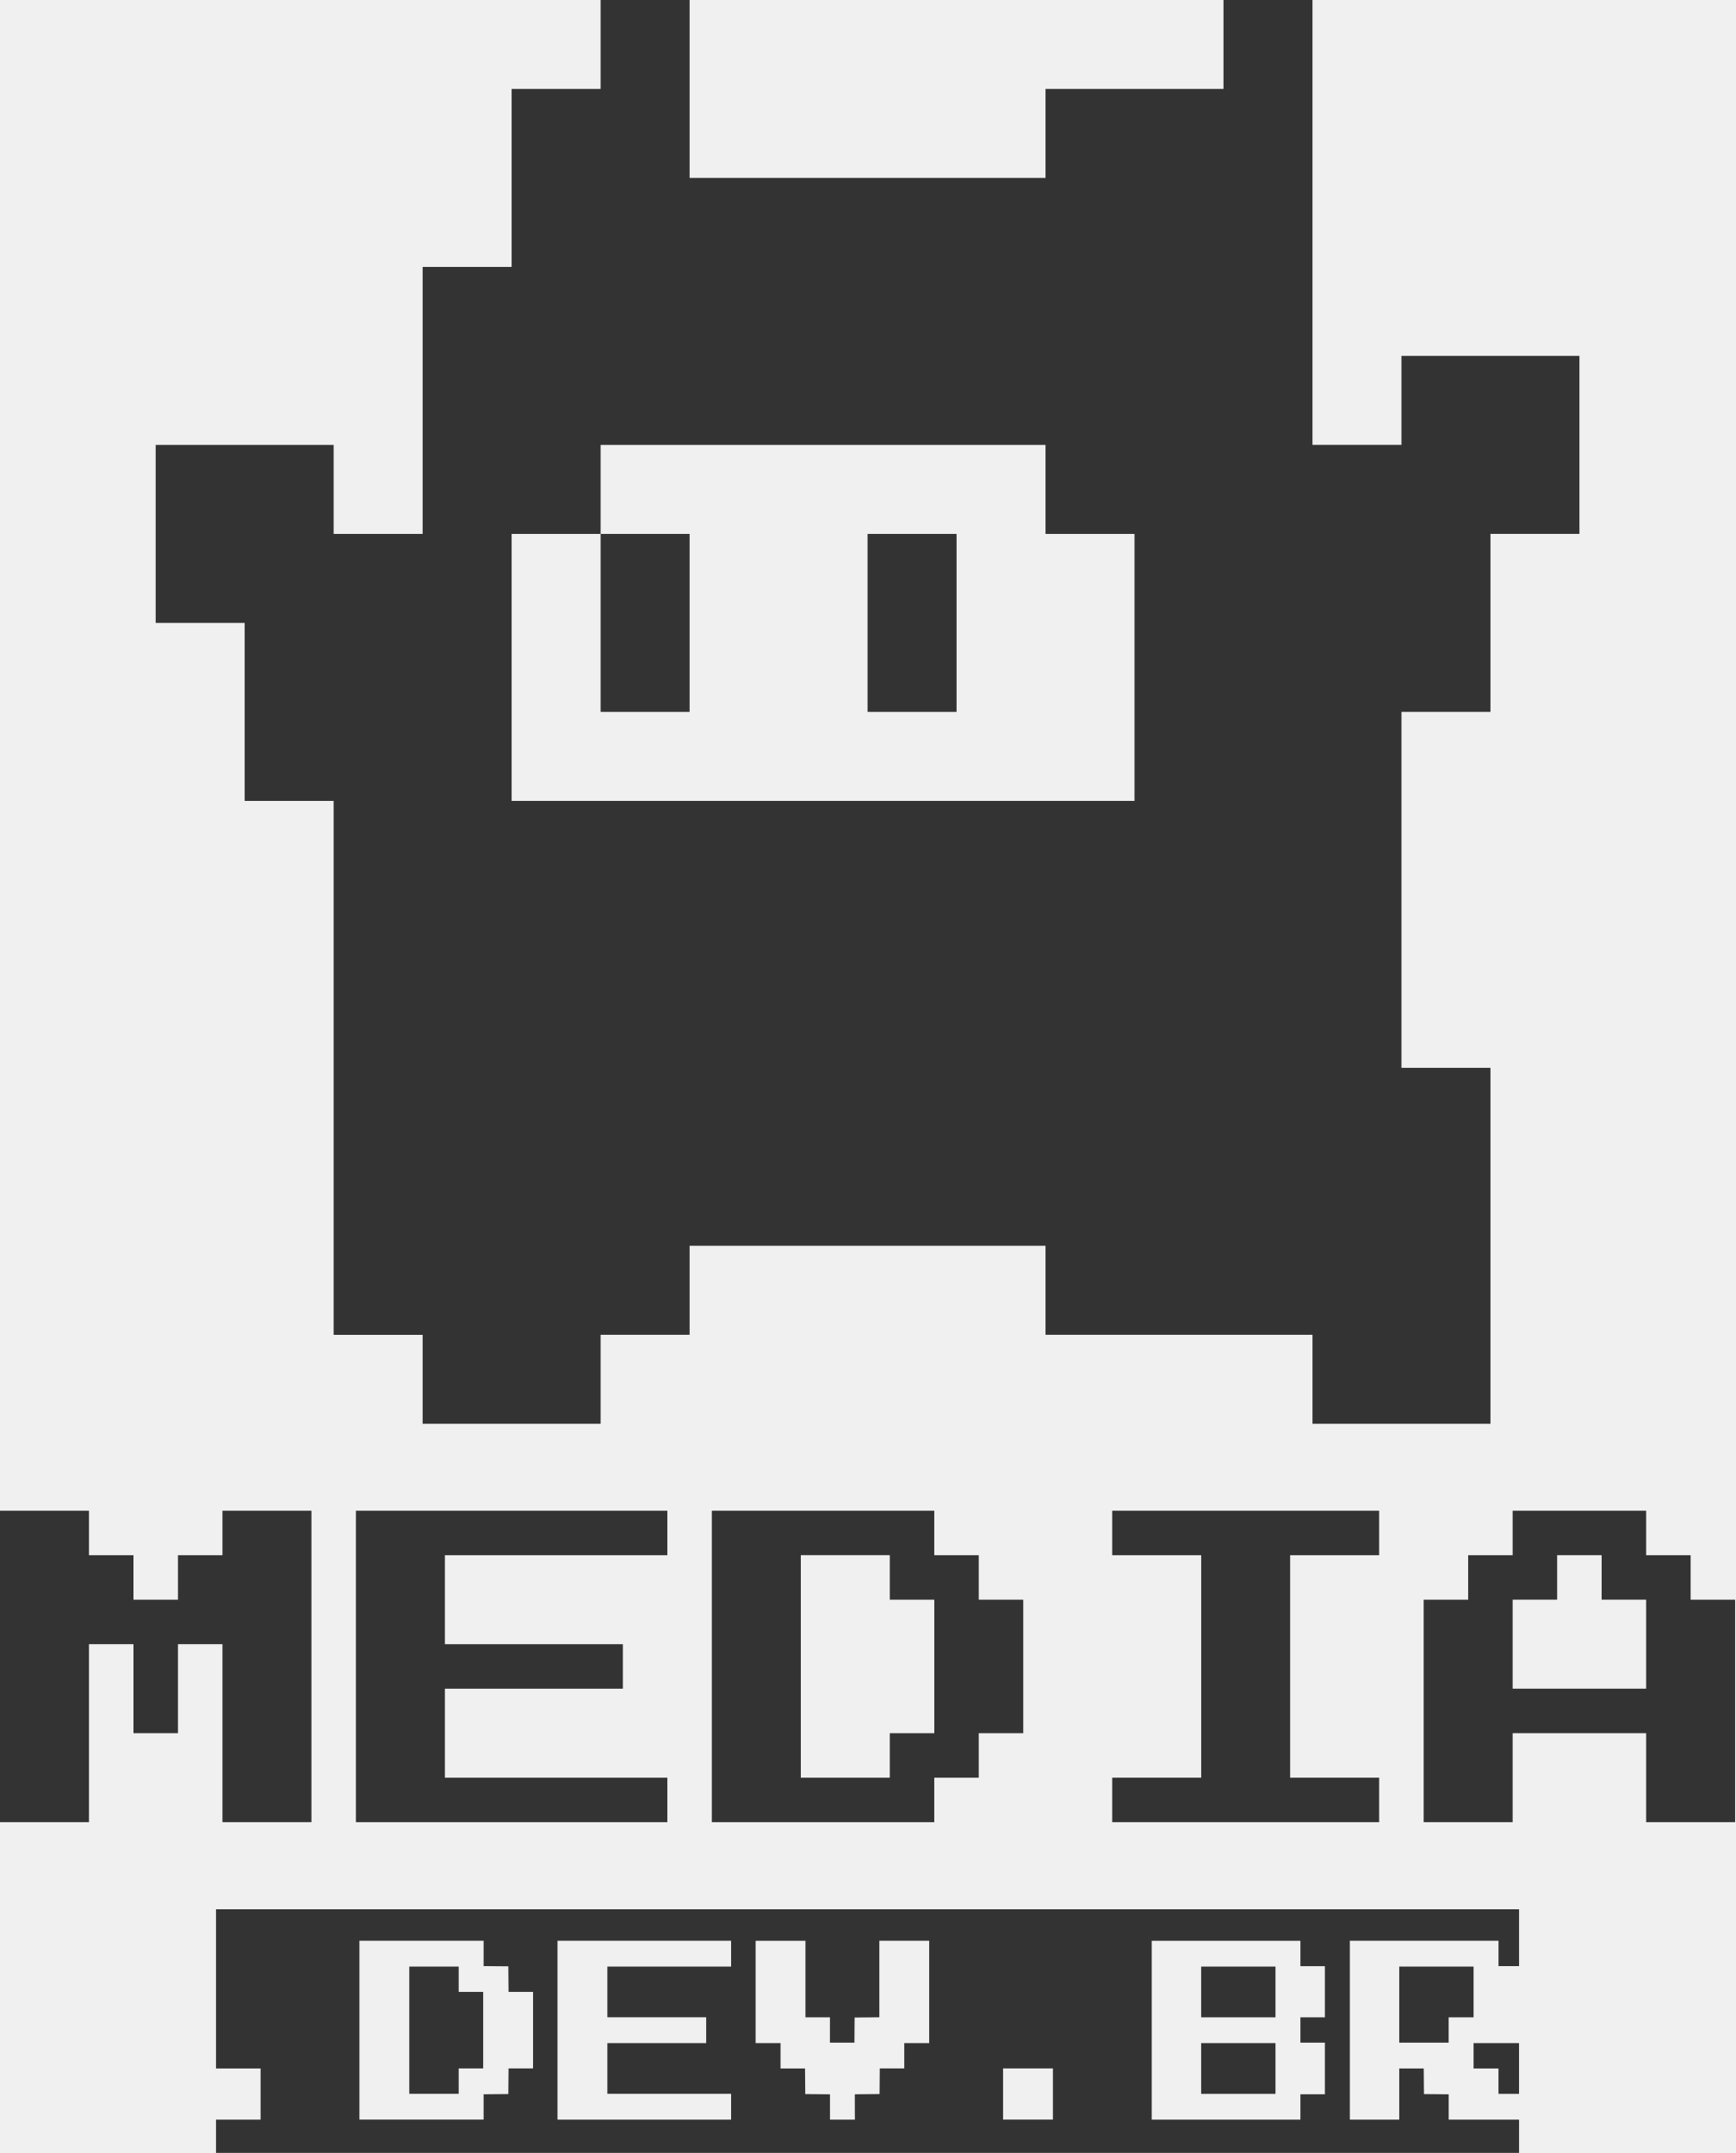
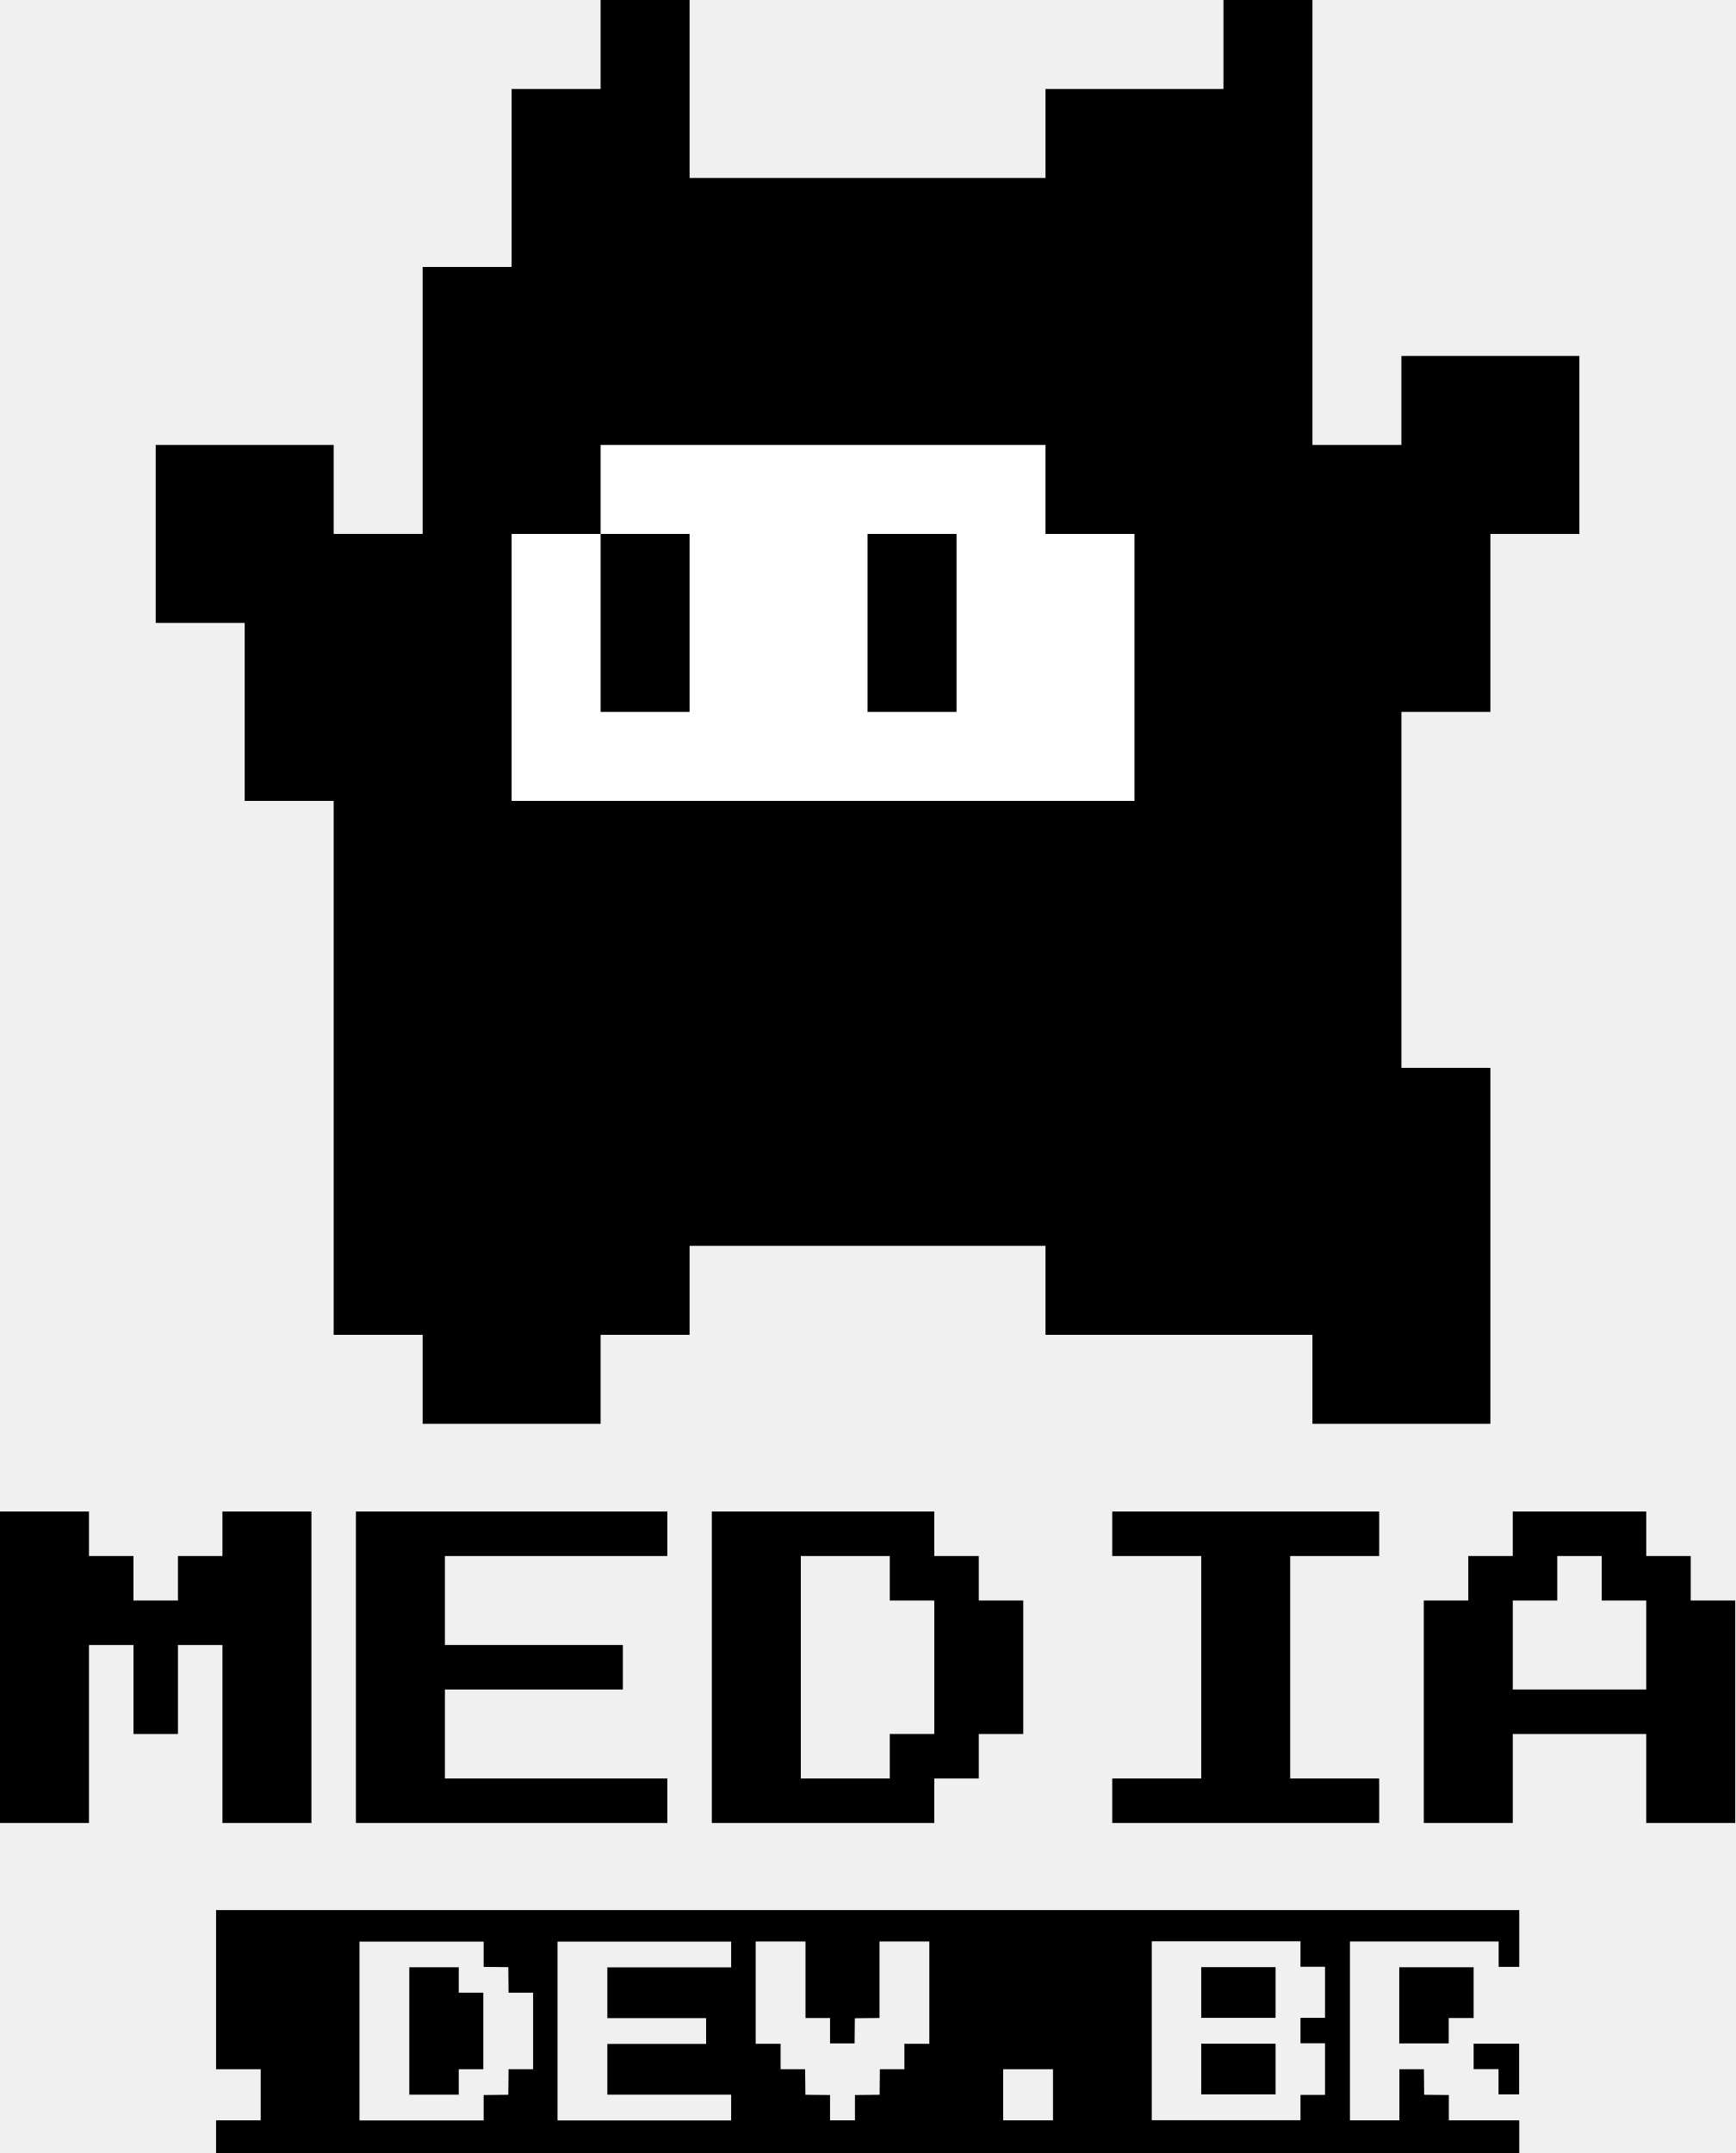
- <svg xmlns="http://www.w3.org/2000/svg" version="1.1" viewBox="0 0 51.594 64.012">
-   <g fill="#333">
-     <path d="m12.567 41.01v-1.323h-2.646v-15.875h-2.646v-5.292h-2.646v-5.292h5.292v2.646h2.646v-7.938h2.646v-5.292h2.646v-2.646h2.646v5.292h10.583v-2.646h5.292v-2.646h2.646v13.229h2.646v-2.646h5.292v5.292h-2.646v5.292h-2.646v10.583h2.646v10.583h-5.292v-2.646h-7.938v-2.646h-10.583v2.646h-2.646v2.646h-5.292zm21.167-21.167v-3.969h-2.646v-2.646h-13.229v2.646h-2.646v7.938h18.521zm-15.875-1.323v-2.646h2.646v5.292h-2.646zm7.938 0v-2.646h2.646v5.292h-2.646z" stroke-width=".265" />
-     <g stroke-width=".265" style="font-variant-caps:normal;font-variant-east-asian:normal;font-variant-ligatures:normal;font-variant-numeric:normal" aria-label="MEDIA">
-       <path d="m-3.9899e-4 54.176v-9.26h2.646v1.323h1.323v1.323h1.323v-1.323h1.323v-1.323h2.646v9.26h-2.646v-5.292h-1.323v2.646h-1.323v-2.646h-1.323v5.292z" style="font-variant-caps:normal;font-variant-east-asian:normal;font-variant-ligatures:normal;font-variant-numeric:normal" />
-       <path d="m10.583 54.176v-9.26h9.26v1.323h-6.614v2.646h5.292v1.323h-5.292v2.646h6.614v1.323z" style="font-variant-caps:normal;font-variant-east-asian:normal;font-variant-ligatures:normal;font-variant-numeric:normal" />
-       <path d="m21.166 54.176v-9.26h6.614v1.323h1.323v1.323h1.323v3.969h-1.323v1.323h-1.323v1.323zm2.646-1.323h2.646v-1.323h1.323v-3.969h-1.323v-1.323h-2.646z" style="font-variant-caps:normal;font-variant-east-asian:normal;font-variant-ligatures:normal;font-variant-numeric:normal" />
-       <path d="m33.071 54.176v-1.323h2.646v-6.614h-2.646v-1.323h7.937v1.323h-2.646v6.614h2.646v1.323z" style="font-variant-caps:normal;font-variant-east-asian:normal;font-variant-ligatures:normal;font-variant-numeric:normal" />
-       <path d="m42.332 54.176v-6.614h1.323v-1.323h1.323v-1.323h3.969v1.323h1.323v1.323h1.323v6.614h-2.646v-2.646h-3.969v2.646zm2.646-3.969h3.969v-2.646h-1.323v-1.323h-1.323v1.323h-1.323z" style="font-variant-caps:normal;font-variant-east-asian:normal;font-variant-ligatures:normal;font-variant-numeric:normal" />
-     </g>
-     <path d="m6.423 63.514v-0.494h1.326v-1.521h-1.326v-4.733h38.746v1.69h-0.611v-0.754h-4.421v5.318h1.469v-1.521h0.728l7e-3 0.761 0.735 7e-3v0.754h2.093v0.988h-38.746zm7.957-0.871v-0.377l0.735-7e-3 0.007-0.761h0.728v-2.275h-0.728l-0.007-0.761-0.735-7e-3v-0.754h-3.693v5.318h3.693zm-2.21-2.282v-1.892h1.469v0.754h0.728v2.275h-0.728v0.754h-1.469zm9.569 2.275v-0.384h-3.679v-1.508h2.938v-0.767h-2.938v-1.508h3.679v-0.767h-5.162v5.318h5.162zm3.679 7e-3v-0.377l0.735-7e-3 7e-3 -0.761h0.728v-0.754h0.741v-3.042h-1.482v2.275l-0.735 7e-3 -0.003 0.374-0.003 0.374h-0.728v-0.754h-0.728v-2.275h-1.482v3.042h0.741v0.754h0.728l0.007 0.761 0.735 7e-3v0.754h0.741zm5.89-0.384v-0.761h-1.482v1.521h1.482zm7.359 0.384v-0.377h0.728v-1.534h-0.728v-0.754h0.728v-1.521h-0.728v-0.754h-4.421v5.318h4.421zm-2.951-1.144v-0.754h2.21v1.508h-2.21zm0-2.275v-0.754h2.21v1.508h-2.21zm8.841 2.652v-0.377h-0.741v-0.754h1.352v1.508h-0.611zm-2.951-2.275v-1.131h2.21v1.508h-0.741v0.754h-1.469z" stroke-width=".013" />
+ <svg xmlns="http://www.w3.org/2000/svg" version="1.1" viewBox="0 0 13.651 16.936">
+   <g transform="translate(-44.177 -109.27)">
+     <rect x="47.999" y="112.61" width="5.231" height="3.127" fill="#fff" stroke-width=".067" />
+     <path d="m47.502 120.12v-0.35h-0.7v-4.2h-0.7v-1.4h-0.7v-1.4h1.4v0.7h0.7v-2.1h0.7v-1.4h0.7v-0.7h0.7v1.4h2.8v-0.7h1.4v-0.7h0.7v3.5h0.7v-0.7h1.4v1.4h-0.7v1.4h-0.7v2.8h0.7v2.8h-1.4v-0.7h-2.1v-0.7h-2.8v0.7h-0.7v0.7h-1.4zm5.6-5.6v-1.05h-0.7v-0.7h-3.5v0.7h-0.7v2.1h4.9zm-4.2-0.35v-0.7h0.7v1.4h-0.7zm2.1 0v-0.7h0.7v1.4h-0.7z" fill="#000" stroke-width=".07" />
+     <path d="m44.177 123.61v-2.45h0.7v0.35h0.35v0.35h0.35v-0.35h0.35v-0.35h0.7v2.45h-0.7v-1.4h-0.35v0.7h-0.35v-0.7h-0.35v1.4z" fill="#000" stroke-width=".265" style="font-variant-caps:normal;font-variant-east-asian:normal;font-variant-ligatures:normal;font-variant-numeric:normal" />
+     <path d="m46.977 123.61v-2.45h2.45v0.35h-1.75v0.7h1.4v0.35h-1.4v0.7h1.75v0.35z" fill="#000" stroke-width=".265" style="font-variant-caps:normal;font-variant-east-asian:normal;font-variant-ligatures:normal;font-variant-numeric:normal" />
+     <path d="m49.777 123.61v-2.45h1.75v0.35h0.35v0.35h0.35v1.05h-0.35v0.35h-0.35v0.35zm0.7-0.35h0.7v-0.35h0.35v-1.05h-0.35v-0.35h-0.7z" fill="#000" stroke-width=".265" style="font-variant-caps:normal;font-variant-east-asian:normal;font-variant-ligatures:normal;font-variant-numeric:normal" />
+     <path d="m52.927 123.61v-0.35h0.7v-1.75h-0.7v-0.35h2.1v0.35h-0.7v1.75h0.7v0.35z" fill="#000" stroke-width=".265" style="font-variant-caps:normal;font-variant-east-asian:normal;font-variant-ligatures:normal;font-variant-numeric:normal" />
+     <path d="m55.378 123.61v-1.75h0.35v-0.35h0.35v-0.35h1.05v0.35h0.35v0.35h0.35v1.75h-0.7v-0.7h-1.05v0.7zm0.7-1.05h1.05v-0.7h-0.35v-0.35h-0.35v0.35h-0.35z" fill="#000" stroke-width=".265" style="font-variant-caps:normal;font-variant-east-asian:normal;font-variant-ligatures:normal;font-variant-numeric:normal" />
+     <path d="m45.877 126.08v-0.131h0.351v-0.402h-0.351v-1.252h10.252v0.447h-0.162v-0.2h-1.17v1.407h0.389v-0.402h0.193l0.002 0.201 0.194 2e-3v0.199h0.554v0.261h-10.252zm2.105-0.23v-0.1l0.194-2e-3 0.002-0.201h0.193v-0.602h-0.193l-0.002-0.201-0.194-2e-3v-0.199h-0.977v1.407h0.977zm-0.585-0.604v-0.501h0.389v0.2h0.193v0.602h-0.193v0.2h-0.389zm2.532 0.602v-0.101h-0.974v-0.399h0.777v-0.203h-0.777v-0.399h0.974v-0.203h-1.366v1.407h1.366zm0.974 2e-3v-0.1l0.194-2e-3 0.002-0.201h0.193v-0.2h0.196v-0.805h-0.392v0.602l-0.194 2e-3 -0.002 0.198h-0.193v-0.2h-0.193v-0.602h-0.392v0.805h0.196v0.2h0.193l0.002 0.201 0.194 2e-3v0.199h0.196zm1.558-0.102v-0.201h-0.392v0.402h0.392zm1.947 0.101v-0.1h0.193v-0.406h-0.193v-0.2h0.193v-0.402h-0.193v-0.2h-1.17v1.407h1.17zm-0.781-0.303v-0.2h0.585v0.399h-0.585zm0-0.602v-0.2h0.585v0.399h-0.585zm2.339 0.702v-0.1h-0.196v-0.2h0.358v0.399h-0.162zm-0.781-0.602v-0.299h0.585v0.399h-0.196v0.2h-0.389z" fill="#000" stroke-width=".003" />
  </g>
</svg>
